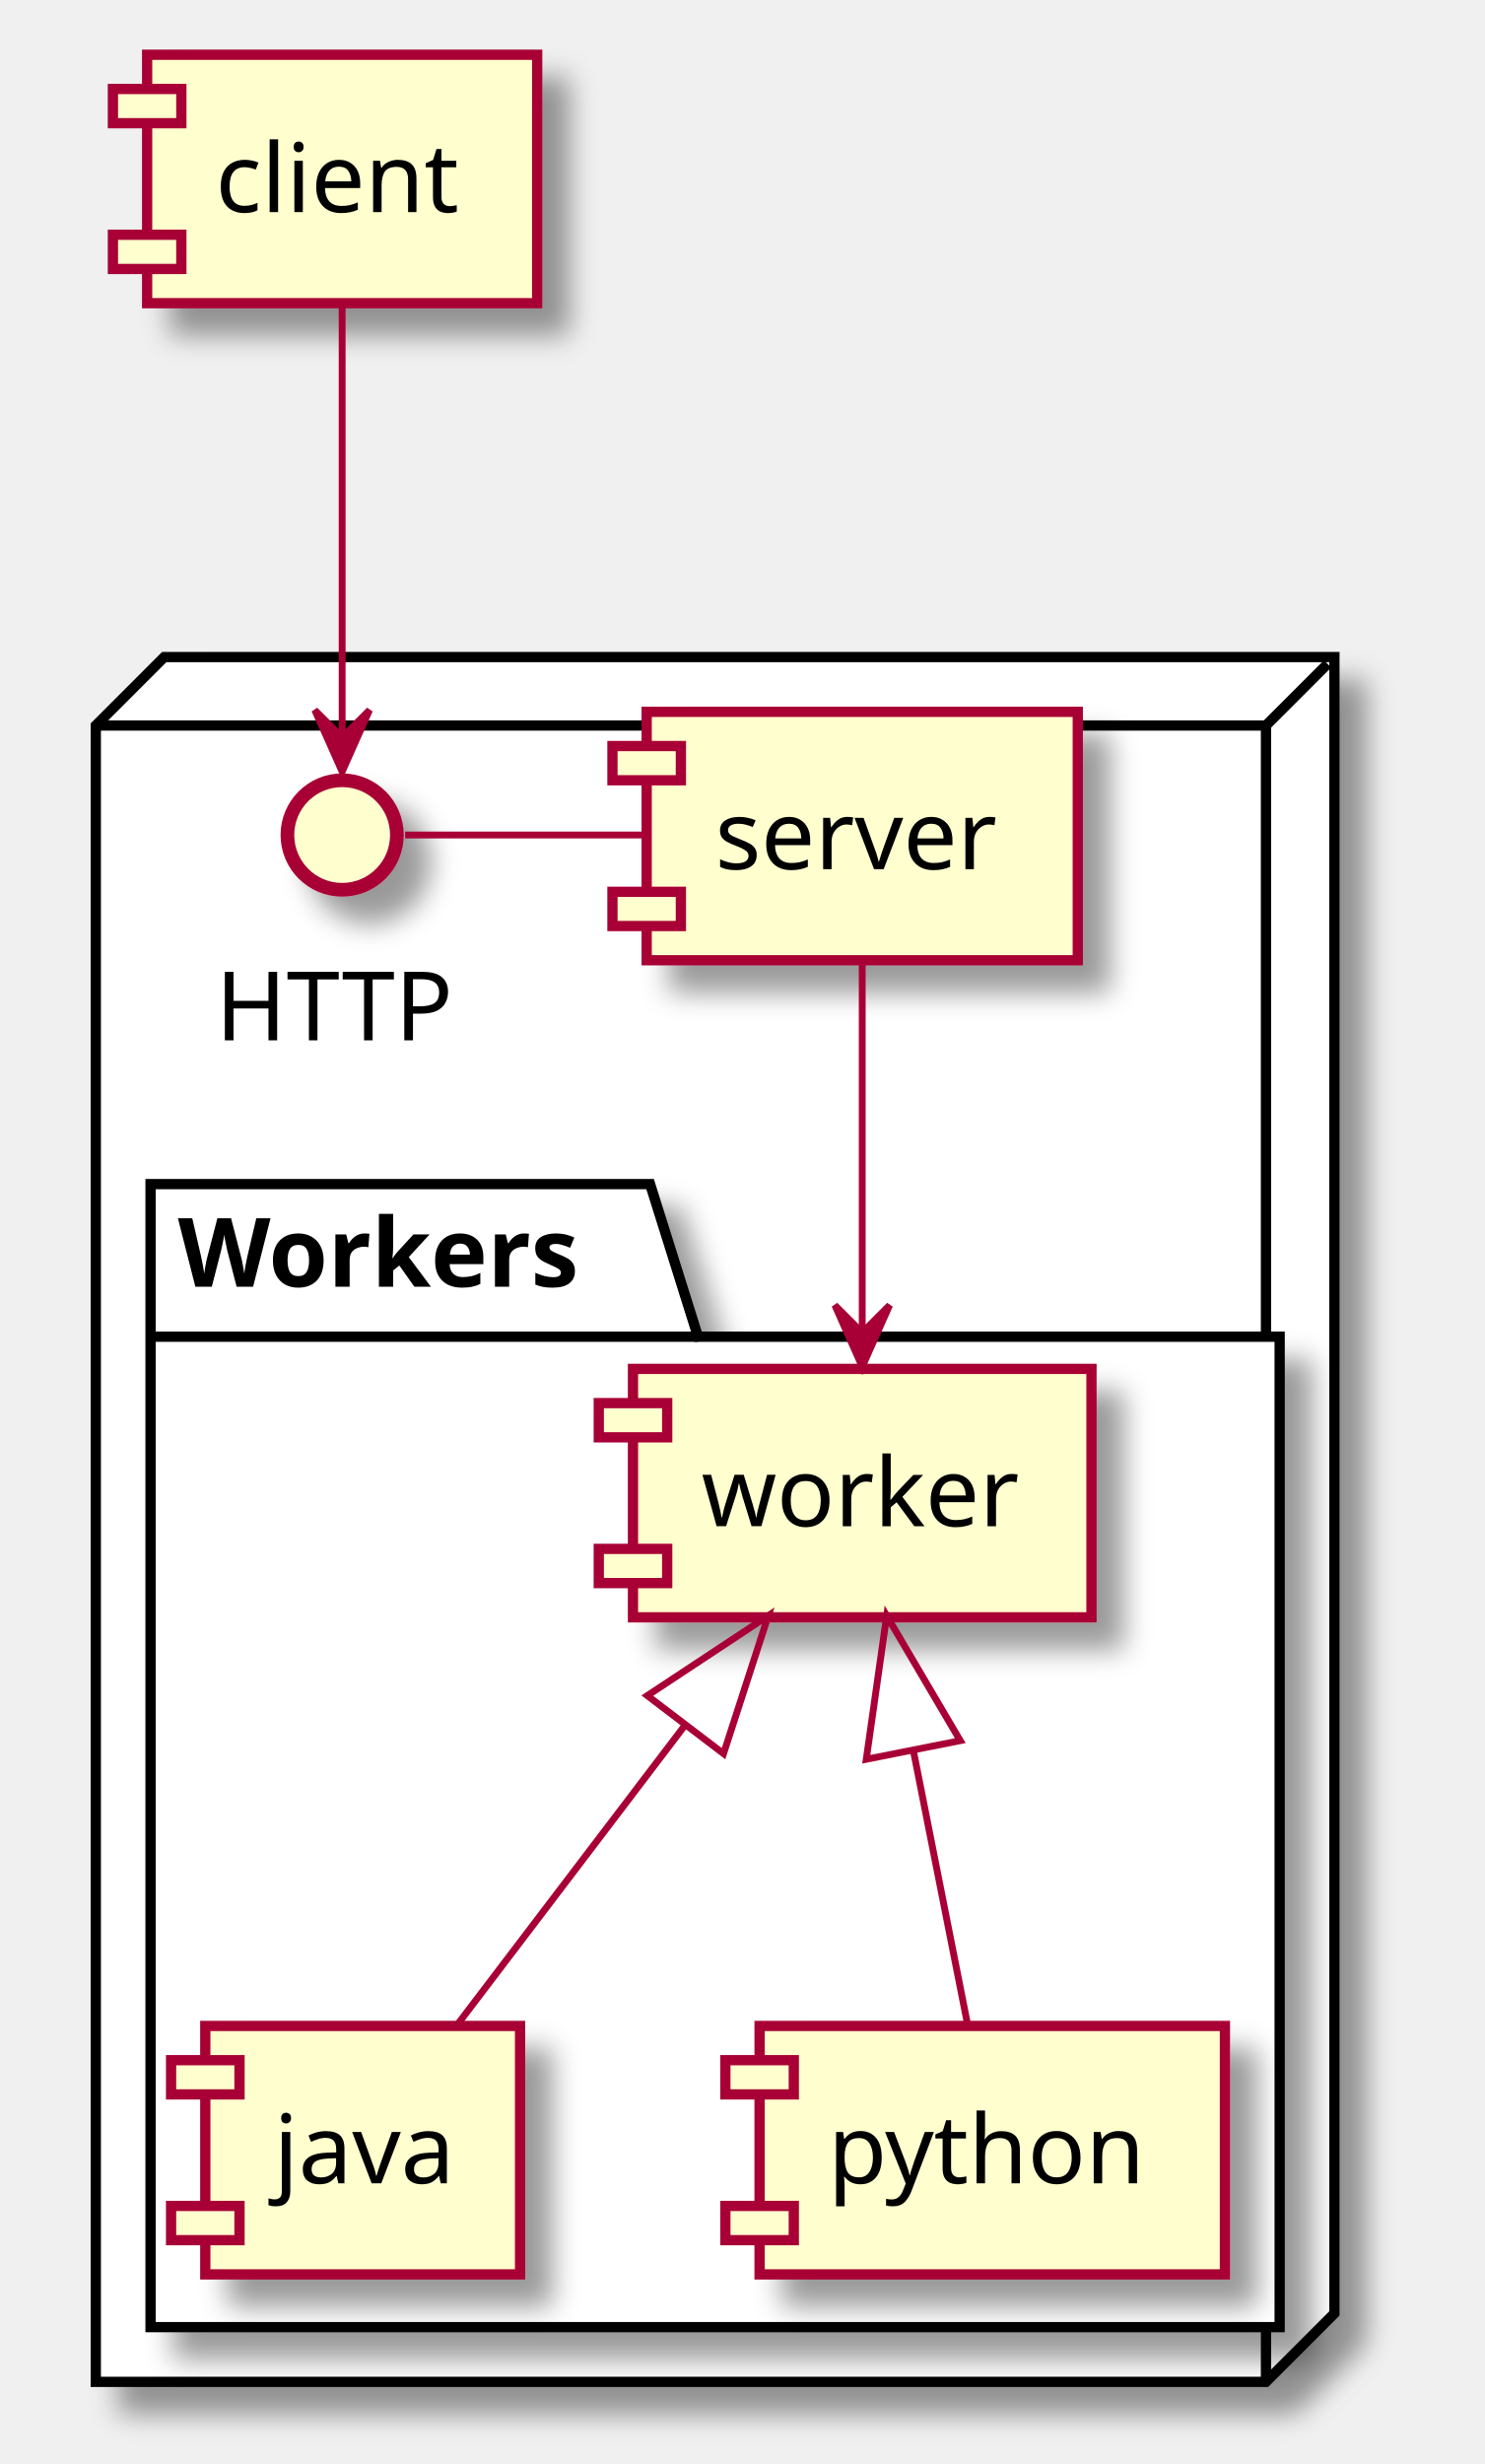
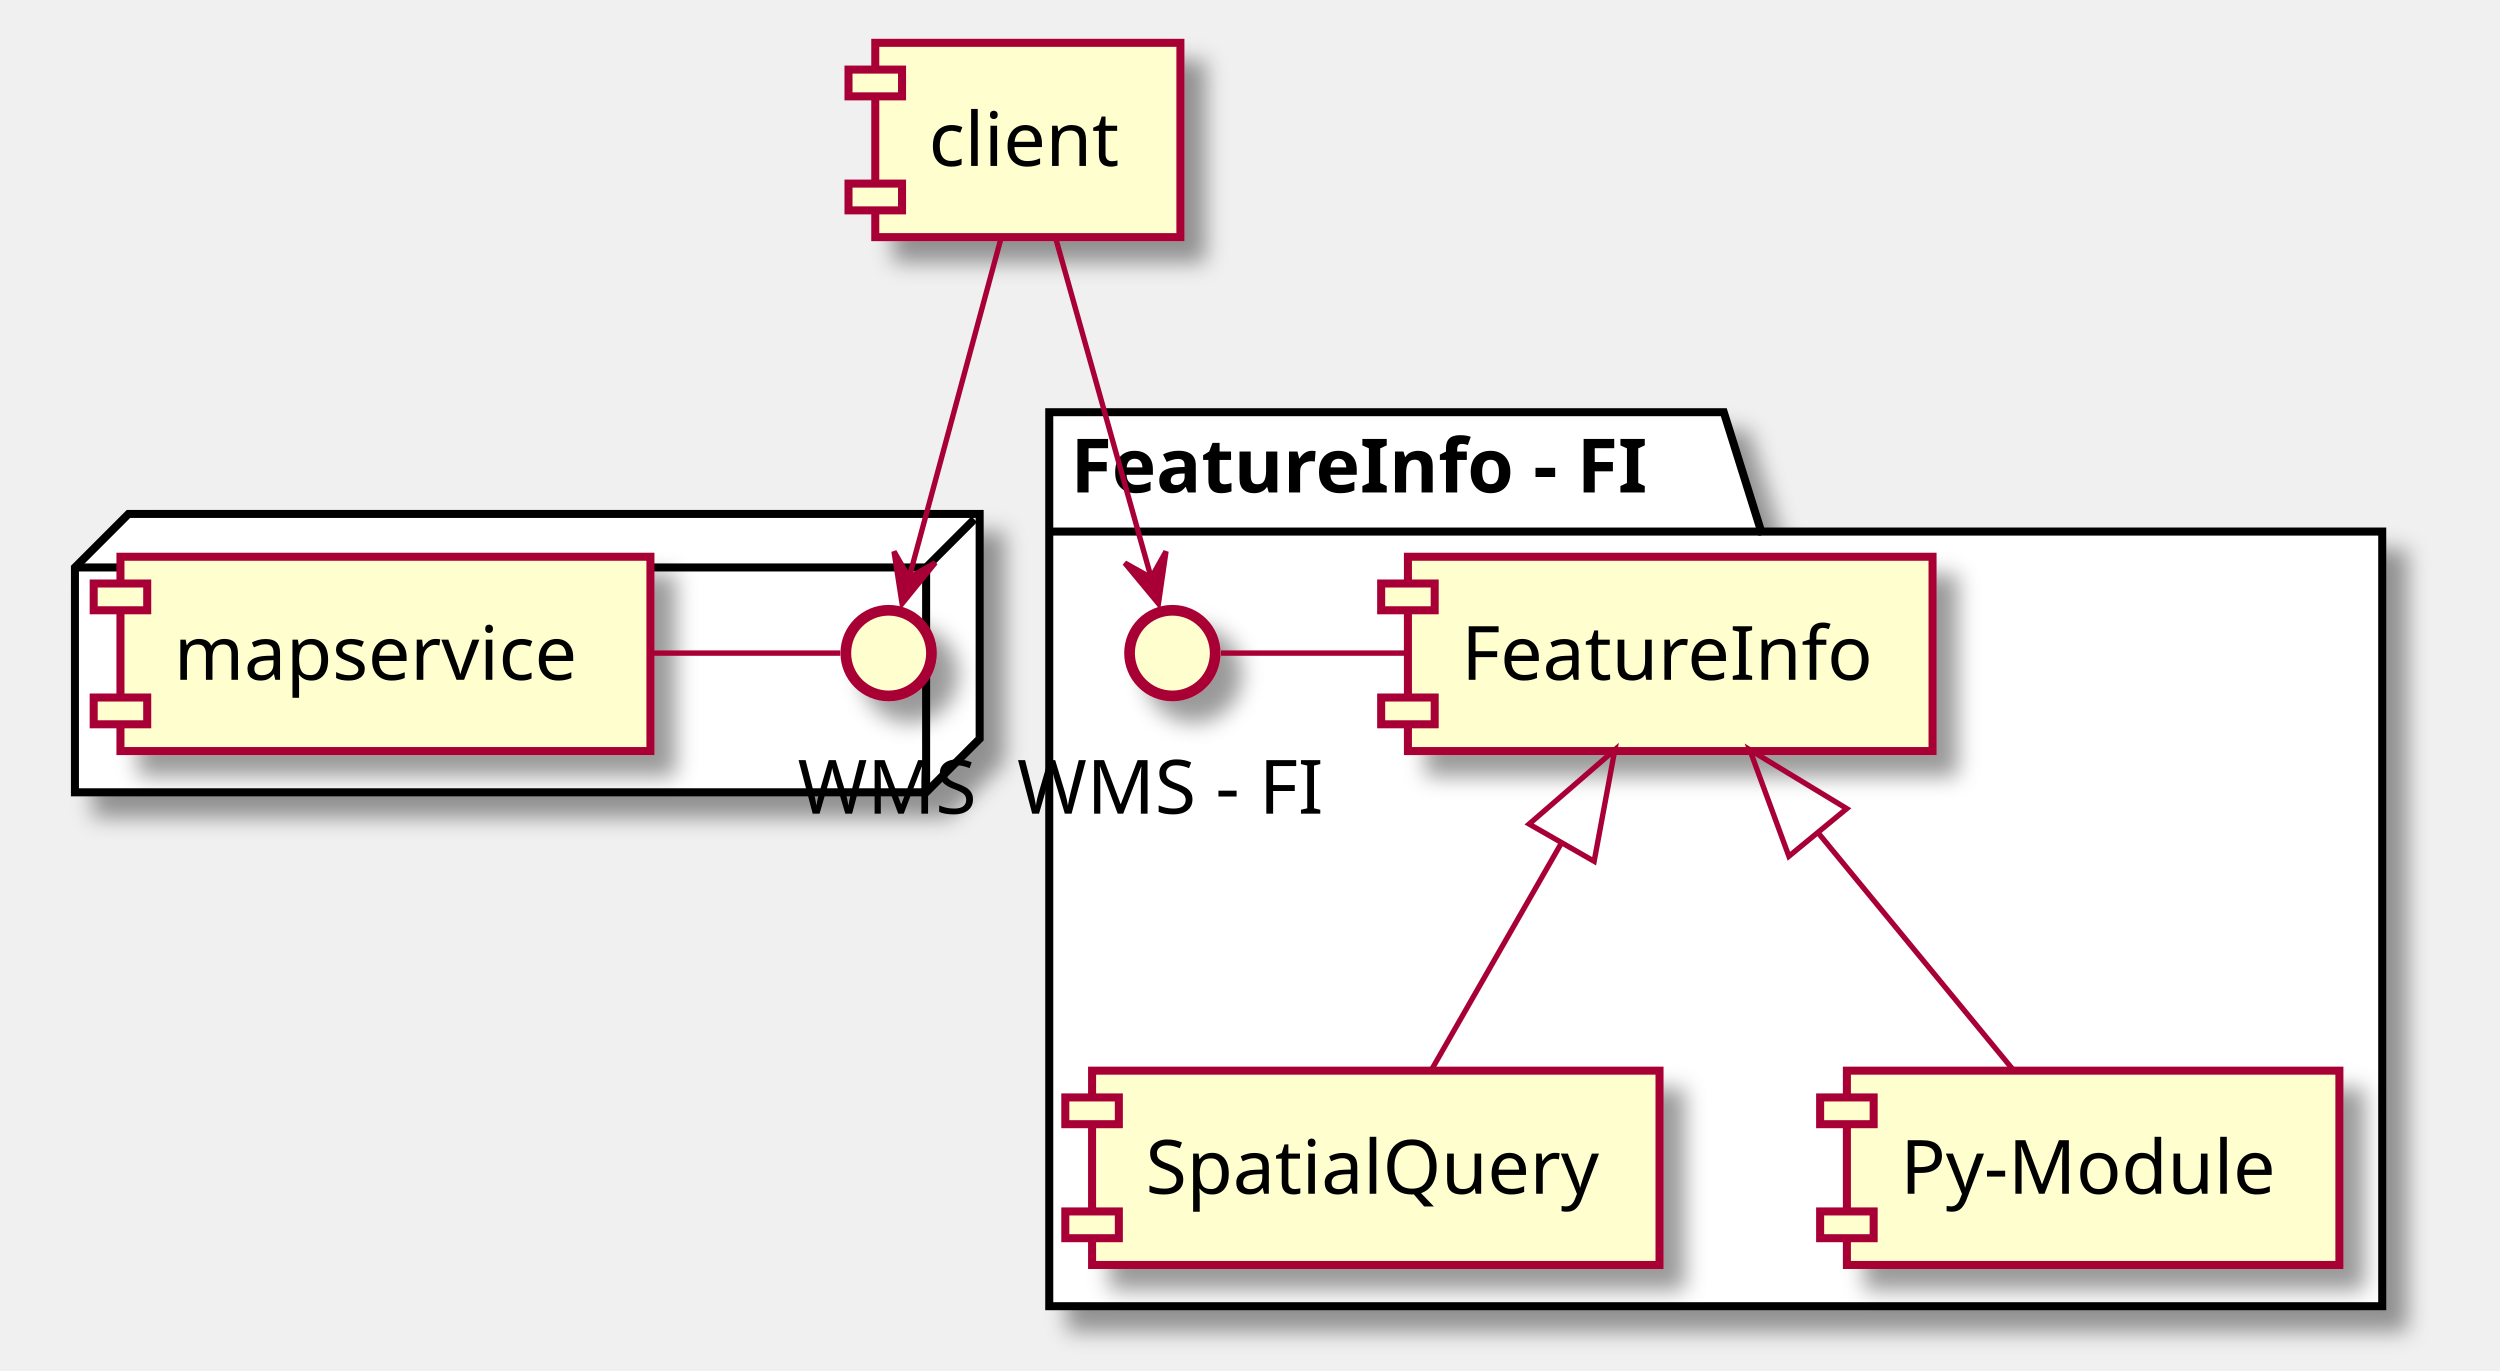
- <svg xmlns="http://www.w3.org/2000/svg" contentScriptType="application/ecmascript" contentStyleType="text/css" height="360px" preserveAspectRatio="none" style="width:217px;height:360px;" version="1.1" viewBox="0 0 217 360" width="217px" zoomAndPan="magnify">
+ <svg xmlns="http://www.w3.org/2000/svg" contentScriptType="application/ecmascript" contentStyleType="text/css" height="256px" preserveAspectRatio="none" style="width:467px;height:256px;" version="1.1" viewBox="0 0 467 256" width="467px" zoomAndPan="magnify">
  <defs>
-     <filter height="300%" id="f1u9w68jcf7i3t" width="300%" x="-1" y="-1">
+     <filter height="300%" id="f1byj6ww130wem" width="300%" x="-1" y="-1">
      <feGaussianBlur result="blurOut" stdDeviation="2.0" />
      <feColorMatrix in="blurOut" result="blurOut2" type="matrix" values="0 0 0 0 0 0 0 0 0 0 0 0 0 0 0 0 0 0 .4 0" />
      <feOffset dx="4.0" dy="4.0" in="blurOut2" result="blurOut3" />
      <feBlend in="SourceGraphic" in2="blurOut3" mode="normal" />
    </filter>
  </defs>
  <g>
-     <polygon fill="#FFFFFF" filter="url(#f1u9w68jcf7i3t)" points="14,106,24,96,195,96,195,338,185,348,14,348,14,106" style="stroke: #000000; stroke-width: 1.5;" />
-     <line style="stroke: #000000; stroke-width: 1.5;" x1="185" x2="194" y1="106" y2="97" />
-     <line style="stroke: #000000; stroke-width: 1.5;" x1="14" x2="185" y1="106" y2="106" />
-     <line style="stroke: #000000; stroke-width: 1.5;" x1="185" x2="185" y1="106" y2="348" />
-     <polygon fill="#FFFFFF" filter="url(#f1u9w68jcf7i3t)" points="22,173,95,173,102,195.297,187,195.297,187,340,22,340,22,173" style="stroke: #000000; stroke-width: 1.5;" />
-     <line style="stroke: #000000; stroke-width: 1.5;" x1="22" x2="102" y1="195.297" y2="195.297" />
-     <text fill="#000000" font-family="sans-serif" font-size="14" font-weight="bold" lengthAdjust="spacingAndGlyphs" textLength="67" x="26" y="187.995">Workers</text>
-     <rect fill="#FEFECE" filter="url(#f1u9w68jcf7i3t)" height="36.297" style="stroke: #A80036; stroke-width: 1.5;" width="63" x="94.5" y="104" />
-     <rect fill="#FEFECE" height="5" style="stroke: #A80036; stroke-width: 1.5;" width="10" x="89.5" y="109" />
-     <rect fill="#FEFECE" height="5" style="stroke: #A80036; stroke-width: 1.5;" width="10" x="89.5" y="130.297" />
-     <text fill="#000000" font-family="sans-serif" font-size="14" lengthAdjust="spacingAndGlyphs" textLength="43" x="104.5" y="126.995">server</text>
-     <ellipse cx="50" cy="122" fill="#FEFECE" filter="url(#f1u9w68jcf7i3t)" rx="8" ry="8" style="stroke: #A80036; stroke-width: 2.0;" />
-     <text fill="#000000" font-family="sans-serif" font-size="14" lengthAdjust="spacingAndGlyphs" textLength="37" x="31.5" y="151.995">HTTP</text>
-     <rect fill="#FEFECE" filter="url(#f1u9w68jcf7i3t)" height="36.297" style="stroke: #A80036; stroke-width: 1.5;" width="67" x="92.5" y="200" />
-     <rect fill="#FEFECE" height="5" style="stroke: #A80036; stroke-width: 1.5;" width="10" x="87.5" y="205" />
-     <rect fill="#FEFECE" height="5" style="stroke: #A80036; stroke-width: 1.5;" width="10" x="87.5" y="226.297" />
-     <text fill="#000000" font-family="sans-serif" font-size="14" lengthAdjust="spacingAndGlyphs" textLength="47" x="102.5" y="222.995">worker</text>
-     <rect fill="#FEFECE" filter="url(#f1u9w68jcf7i3t)" height="36.297" style="stroke: #A80036; stroke-width: 1.5;" width="46" x="30" y="296" />
-     <rect fill="#FEFECE" height="5" style="stroke: #A80036; stroke-width: 1.5;" width="10" x="25" y="301" />
-     <rect fill="#FEFECE" height="5" style="stroke: #A80036; stroke-width: 1.5;" width="10" x="25" y="322.297" />
-     <text fill="#000000" font-family="sans-serif" font-size="14" lengthAdjust="spacingAndGlyphs" textLength="26" x="40" y="318.995">java</text>
-     <rect fill="#FEFECE" filter="url(#f1u9w68jcf7i3t)" height="36.297" style="stroke: #A80036; stroke-width: 1.5;" width="68" x="111" y="296" />
-     <rect fill="#FEFECE" height="5" style="stroke: #A80036; stroke-width: 1.5;" width="10" x="106" y="301" />
-     <rect fill="#FEFECE" height="5" style="stroke: #A80036; stroke-width: 1.5;" width="10" x="106" y="322.297" />
-     <text fill="#000000" font-family="sans-serif" font-size="14" lengthAdjust="spacingAndGlyphs" textLength="48" x="121" y="318.995">python</text>
-     <rect fill="#FEFECE" filter="url(#f1u9w68jcf7i3t)" height="36.297" style="stroke: #A80036; stroke-width: 1.5;" width="57" x="21.5" y="8" />
-     <rect fill="#FEFECE" height="5" style="stroke: #A80036; stroke-width: 1.5;" width="10" x="16.5" y="13" />
-     <rect fill="#FEFECE" height="5" style="stroke: #A80036; stroke-width: 1.5;" width="10" x="16.5" y="34.297" />
-     <text fill="#000000" font-family="sans-serif" font-size="14" lengthAdjust="spacingAndGlyphs" textLength="37" x="31.5" y="30.995">client</text>
-     <path d="M100.094,252.067 C88.914,266.77 76.282,283.382 66.917,295.698 " fill="none" id="w&lt;-j" style="stroke: #A80036; stroke-width: 1.0;" />
-     <polygon fill="none" points="94.591,247.74,112.269,236.057,105.735,256.214,94.591,247.74" style="stroke: #A80036; stroke-width: 1.0;" />
-     <path d="M133.509,255.942 C136.218,269.627 139.152,284.453 141.378,295.698 " fill="none" id="w&lt;-p" style="stroke: #A80036; stroke-width: 1.0;" />
-     <polygon fill="none" points="126.59,257.035,129.574,236.057,140.324,254.317,126.59,257.035" style="stroke: #A80036; stroke-width: 1.0;" />
-     <path d="M59.203,122 C70.945,122 82.686,122 94.428,122 " fill="none" id="si-s" style="stroke: #A80036; stroke-width: 1.0;" />
-     <path d="M50,44.057 C50,62.405 50,90.472 50,107.445 " fill="none" id="c-&gt;si" style="stroke: #A80036; stroke-width: 1.0;" />
-     <polygon fill="#A80036" points="50,112.746,54,103.746,50,107.746,46,103.746,50,112.746" style="stroke: #A80036; stroke-width: 1.0;" />
-     <path d="M126,140.057 C126,155.513 126,177.865 126,194.673 " fill="none" id="s-&gt;w" style="stroke: #A80036; stroke-width: 1.0;" />
-     <polygon fill="#A80036" points="126,199.698,130,190.698,126,194.698,122,190.698,126,199.698" style="stroke: #A80036; stroke-width: 1.0;" />
+     <polygon fill="#FFFFFF" filter="url(#f1byj6ww130wem)" points="14,106,24,96,183,96,183,138,173,148,14,148,14,106" style="stroke: #000000; stroke-width: 1.5;" />
+     <line style="stroke: #000000; stroke-width: 1.5;" x1="173" x2="182" y1="106" y2="97" />
+     <line style="stroke: #000000; stroke-width: 1.5;" x1="14" x2="173" y1="106" y2="106" />
+     <line style="stroke: #000000; stroke-width: 1.5;" x1="173" x2="173" y1="106" y2="148" />
+     <polygon fill="#FFFFFF" filter="url(#f1byj6ww130wem)" points="196,77,322,77,329,99.297,445,99.297,445,244,196,244,196,77" style="stroke: #000000; stroke-width: 1.5;" />
+     <line style="stroke: #000000; stroke-width: 1.5;" x1="196" x2="329" y1="99.297" y2="99.297" />
+     <text fill="#000000" font-family="sans-serif" font-size="14" font-weight="bold" lengthAdjust="spacingAndGlyphs" textLength="120" x="200" y="91.995">FeatureInfo - FI</text>
+     <rect fill="#FEFECE" filter="url(#f1byj6ww130wem)" height="36.297" style="stroke: #A80036; stroke-width: 1.5;" width="99" x="22.5" y="104" />
+     <rect fill="#FEFECE" height="5" style="stroke: #A80036; stroke-width: 1.5;" width="10" x="17.5" y="109" />
+     <rect fill="#FEFECE" height="5" style="stroke: #A80036; stroke-width: 1.5;" width="10" x="17.5" y="130.297" />
+     <text fill="#000000" font-family="sans-serif" font-size="14" lengthAdjust="spacingAndGlyphs" textLength="79" x="32.5" y="126.995">mapservice</text>
+     <ellipse cx="166" cy="122" fill="#FEFECE" filter="url(#f1byj6ww130wem)" rx="8" ry="8" style="stroke: #A80036; stroke-width: 2.0;" />
+     <text fill="#000000" font-family="sans-serif" font-size="14" lengthAdjust="spacingAndGlyphs" textLength="34" x="149" y="151.995">WMS</text>
+     <rect fill="#FEFECE" filter="url(#f1byj6ww130wem)" height="36.297" style="stroke: #A80036; stroke-width: 1.5;" width="98" x="263" y="104" />
+     <rect fill="#FEFECE" height="5" style="stroke: #A80036; stroke-width: 1.5;" width="10" x="258" y="109" />
+     <rect fill="#FEFECE" height="5" style="stroke: #A80036; stroke-width: 1.5;" width="10" x="258" y="130.297" />
+     <text fill="#000000" font-family="sans-serif" font-size="14" lengthAdjust="spacingAndGlyphs" textLength="78" x="273" y="126.995">FeatureInfo</text>
+     <rect fill="#FEFECE" filter="url(#f1byj6ww130wem)" height="36.297" style="stroke: #A80036; stroke-width: 1.5;" width="106" x="204" y="200" />
+     <rect fill="#FEFECE" height="5" style="stroke: #A80036; stroke-width: 1.5;" width="10" x="199" y="205" />
+     <rect fill="#FEFECE" height="5" style="stroke: #A80036; stroke-width: 1.5;" width="10" x="199" y="226.297" />
+     <text fill="#000000" font-family="sans-serif" font-size="14" lengthAdjust="spacingAndGlyphs" textLength="86" x="214" y="222.995">SpatialQuery</text>
+     <rect fill="#FEFECE" filter="url(#f1byj6ww130wem)" height="36.297" style="stroke: #A80036; stroke-width: 1.5;" width="92" x="345" y="200" />
+     <rect fill="#FEFECE" height="5" style="stroke: #A80036; stroke-width: 1.5;" width="10" x="340" y="205" />
+     <rect fill="#FEFECE" height="5" style="stroke: #A80036; stroke-width: 1.5;" width="10" x="340" y="226.297" />
+     <text fill="#000000" font-family="sans-serif" font-size="14" lengthAdjust="spacingAndGlyphs" textLength="72" x="355" y="222.995">Py-Module</text>
+     <ellipse cx="219" cy="122" fill="#FEFECE" filter="url(#f1byj6ww130wem)" rx="8" ry="8" style="stroke: #A80036; stroke-width: 2.0;" />
+     <text fill="#000000" font-family="sans-serif" font-size="14" lengthAdjust="spacingAndGlyphs" textLength="58" x="190" y="151.995">WMS - FI</text>
+     <rect fill="#FEFECE" filter="url(#f1byj6ww130wem)" height="36.297" style="stroke: #A80036; stroke-width: 1.5;" width="57" x="163.5" y="8" />
+     <rect fill="#FEFECE" height="5" style="stroke: #A80036; stroke-width: 1.5;" width="10" x="158.5" y="13" />
+     <rect fill="#FEFECE" height="5" style="stroke: #A80036; stroke-width: 1.5;" width="10" x="158.5" y="34.297" />
+     <text fill="#000000" font-family="sans-serif" font-size="14" lengthAdjust="spacingAndGlyphs" textLength="37" x="173.5" y="30.995">client</text>
+     <path d="M121.57,122 C133.372,122 145.174,122 156.975,122 " fill="none" id="s-si" style="stroke: #A80036; stroke-width: 1.0;" />
+     <path d="M228.082,122 C239.665,122 251.247,122 262.829,122 " fill="none" id="fii-fi" style="stroke: #A80036; stroke-width: 1.0;" />
+     <path d="M291.655,157.512 C283.441,171.849 274.311,187.784 267.486,199.698 " fill="none" id="fi&lt;-sq" style="stroke: #A80036; stroke-width: 1.0;" />
+     <polygon fill="none" points="285.639,153.931,301.655,140.057,297.786,160.89,285.639,153.931" style="stroke: #A80036; stroke-width: 1.0;" />
+     <path d="M339.641,155.589 C351.836,170.409 365.694,187.248 375.939,199.698 " fill="none" id="fi&lt;-m" style="stroke: #A80036; stroke-width: 1.0;" />
+     <polygon fill="none" points="334.163,159.948,326.859,140.057,344.973,151.052,334.163,159.948" style="stroke: #A80036; stroke-width: 1.0;" />
+     <path d="M187.11,44.057 C182.097,62.564 174.406,90.96 169.823,107.885 " fill="none" id="c-&gt;si" style="stroke: #A80036; stroke-width: 1.0;" />
+     <polygon fill="#A80036" points="168.506,112.746,174.72,105.105,169.813,107.92,166.998,103.013,168.506,112.746" style="stroke: #A80036; stroke-width: 1.0;" />
+     <path d="M197.078,44.057 C202.284,62.564 210.27,90.96 215.03,107.885 " fill="none" id="c-&gt;fii" style="stroke: #A80036; stroke-width: 1.0;" />
+     <polygon fill="#A80036" points="216.397,112.746,217.811,102.999,215.043,107.933,210.11,105.165,216.397,112.746" style="stroke: #A80036; stroke-width: 1.0;" />
  </g>
</svg>
